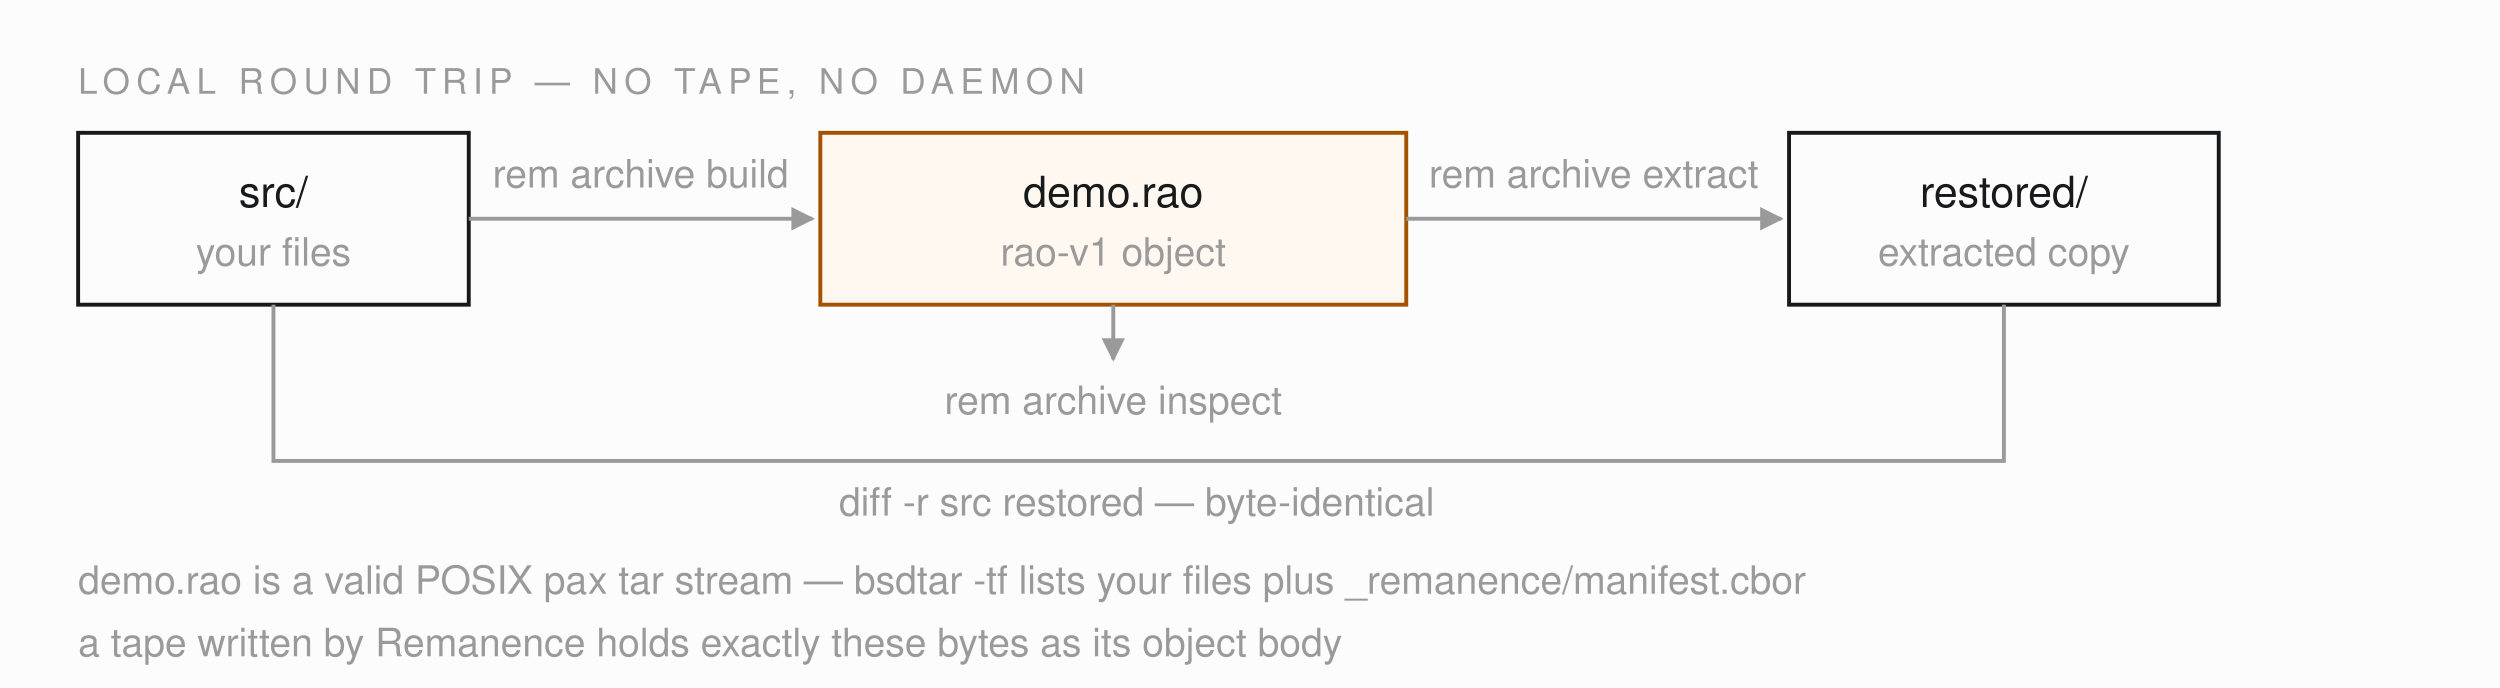
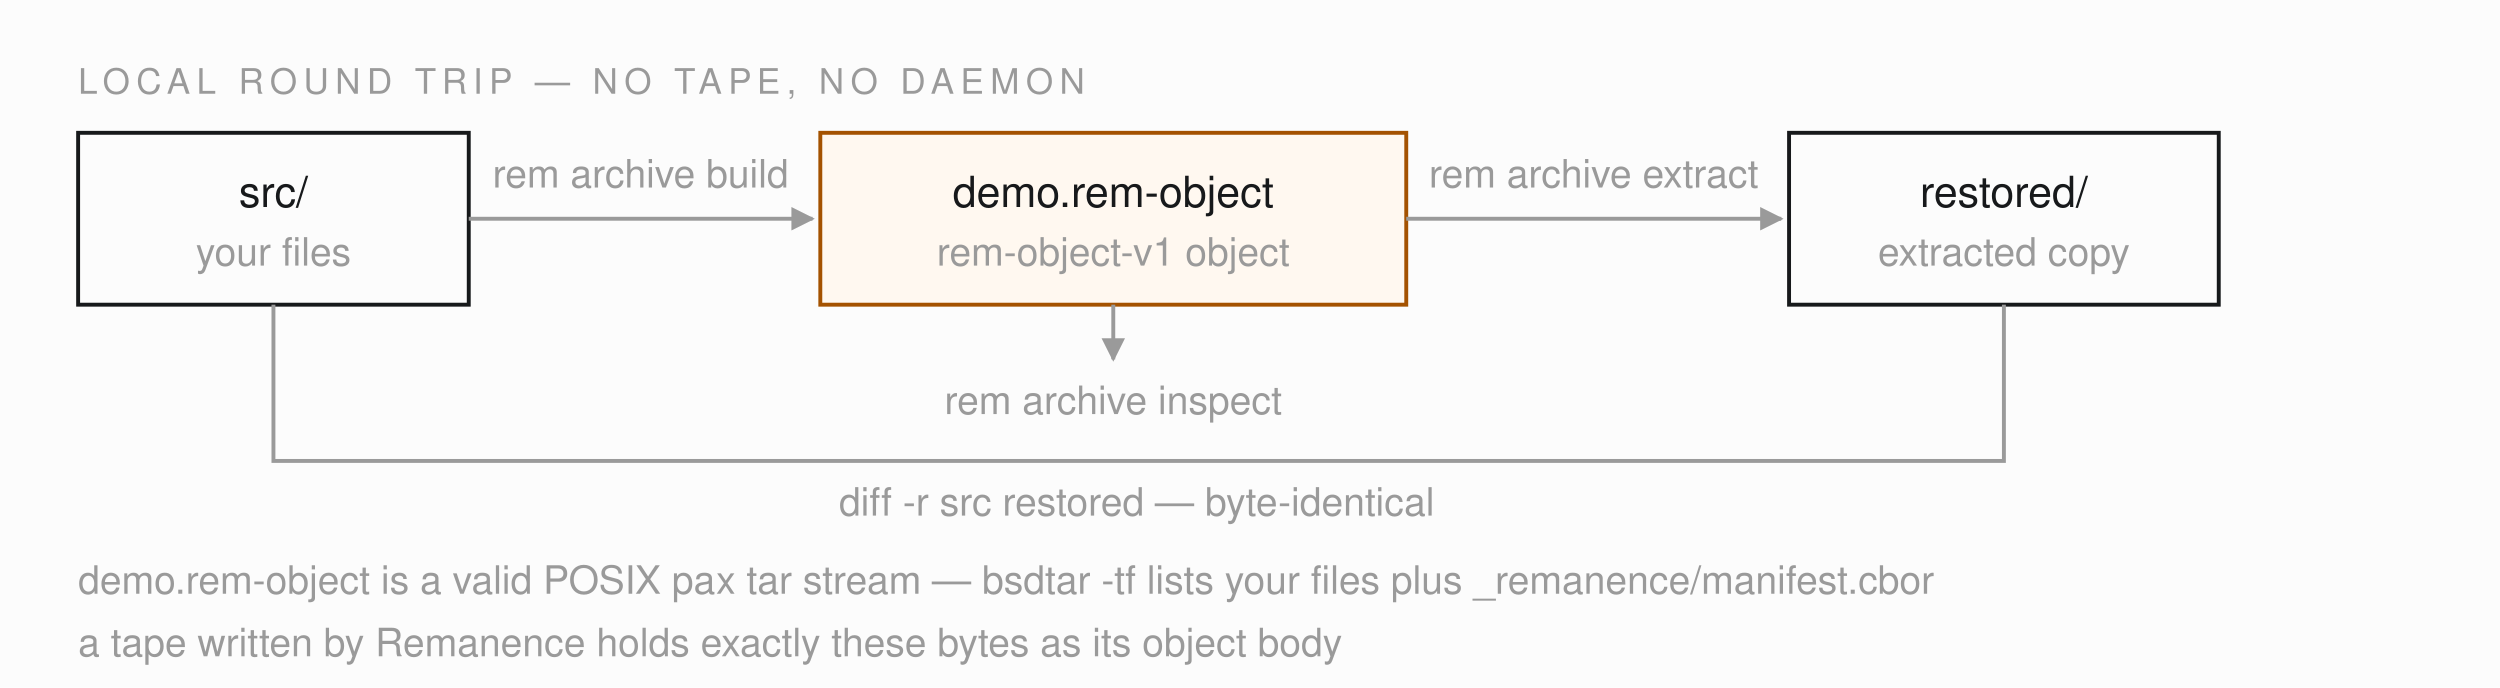
- <svg xmlns="http://www.w3.org/2000/svg" width="640" height="176" viewBox="0 0 640 176" role="img" aria-label="Local round trip: rem archive build turns src/ into demo.rao, rem archive extract restores it, and diff -r confirms the copies are byte-identical; rem archive inspect reads the object in place">
+ <svg xmlns="http://www.w3.org/2000/svg" width="640" height="176" viewBox="0 0 640 176" role="img" aria-label="Local round trip: rem archive build turns src/ into demo.rem-object, rem archive extract restores it, and diff -r confirms the copies are byte-identical; rem archive inspect reads the object in place">
  <rect width="100%" height="100%" fill="#fcfcfc" />
  <style>
    .rs { fill: #fff8f0; stroke: #a45200; }
    .gs { fill: #fcfcfc; stroke: #17191b; }
    .rt { font: 11px 'Helvetica Neue', Helvetica, Arial, sans-serif; fill: #17191b; }
    .rtd { font: 10px 'Helvetica Neue', Helvetica, Arial, sans-serif; fill: #9a9a9a; }
    .rtg { font: 9px 'Helvetica Neue', Helvetica, Arial, sans-serif; fill: #9a9a9a; letter-spacing: .18em; }
    .rl { stroke: #9a9a9a; stroke-width: 1; fill: none; }
  </style>
  <defs>
    <marker id="ah" viewBox="0 0 10 10" refX="9" refY="5" markerWidth="6" markerHeight="6" orient="auto">
      <path d="M0,0L10,5L0,10z" fill="#9a9a9a" />
    </marker>
  </defs>
  <text class="rtg" x="20" y="24">LOCAL ROUND TRIP — NO TAPE, NO DAEMON</text>
  <rect class="gs" x="20" y="34" width="100" height="44" />
  <text class="rt" x="70" y="53" text-anchor="middle">src/</text>
  <text class="rtd" x="70" y="68" text-anchor="middle">your files</text>
  <line class="rl" x1="120" y1="56" x2="208" y2="56" marker-end="url(#ah)" />
  <text class="rtd" x="164" y="48" text-anchor="middle">rem archive build</text>
  <rect class="rs" x="210" y="34" width="150" height="44" />
-   <text class="rt" x="285" y="53" text-anchor="middle">demo.rao</text>
-   <text class="rtd" x="285" y="68" text-anchor="middle">rao-v1 object</text>
+   <text class="rt" x="285" y="53" text-anchor="middle">demo.rem-object</text>
+   <text class="rtd" x="285" y="68" text-anchor="middle">rem-object-v1 object</text>
  <line class="rl" x1="360" y1="56" x2="456" y2="56" marker-end="url(#ah)" />
  <text class="rtd" x="408" y="48" text-anchor="middle">rem archive extract</text>
  <rect class="gs" x="458" y="34" width="110" height="44" />
  <text class="rt" x="513" y="53" text-anchor="middle">restored/</text>
  <text class="rtd" x="513" y="68" text-anchor="middle">extracted copy</text>
  <line class="rl" x1="285" y1="78" x2="285" y2="92" marker-end="url(#ah)" />
  <text class="rtd" x="285" y="106" text-anchor="middle">rem archive inspect</text>
  <polyline class="rl" points="70,78 70,118 513,118 513,78" />
  <text class="rtd" x="291" y="132" text-anchor="middle">diff -r src restored — byte-identical</text>
-   <text class="rtd" x="20" y="152">demo.rao is a valid POSIX pax tar stream — bsdtar -tf lists your files plus _remanence/manifest.cbor</text>
+   <text class="rtd" x="20" y="152">demo.rem-object is a valid POSIX pax tar stream — bsdtar -tf lists your files plus _remanence/manifest.cbor</text>
  <text class="rtd" x="20" y="168">a tape written by Remanence holds exactly these bytes as its object body</text>
</svg>
